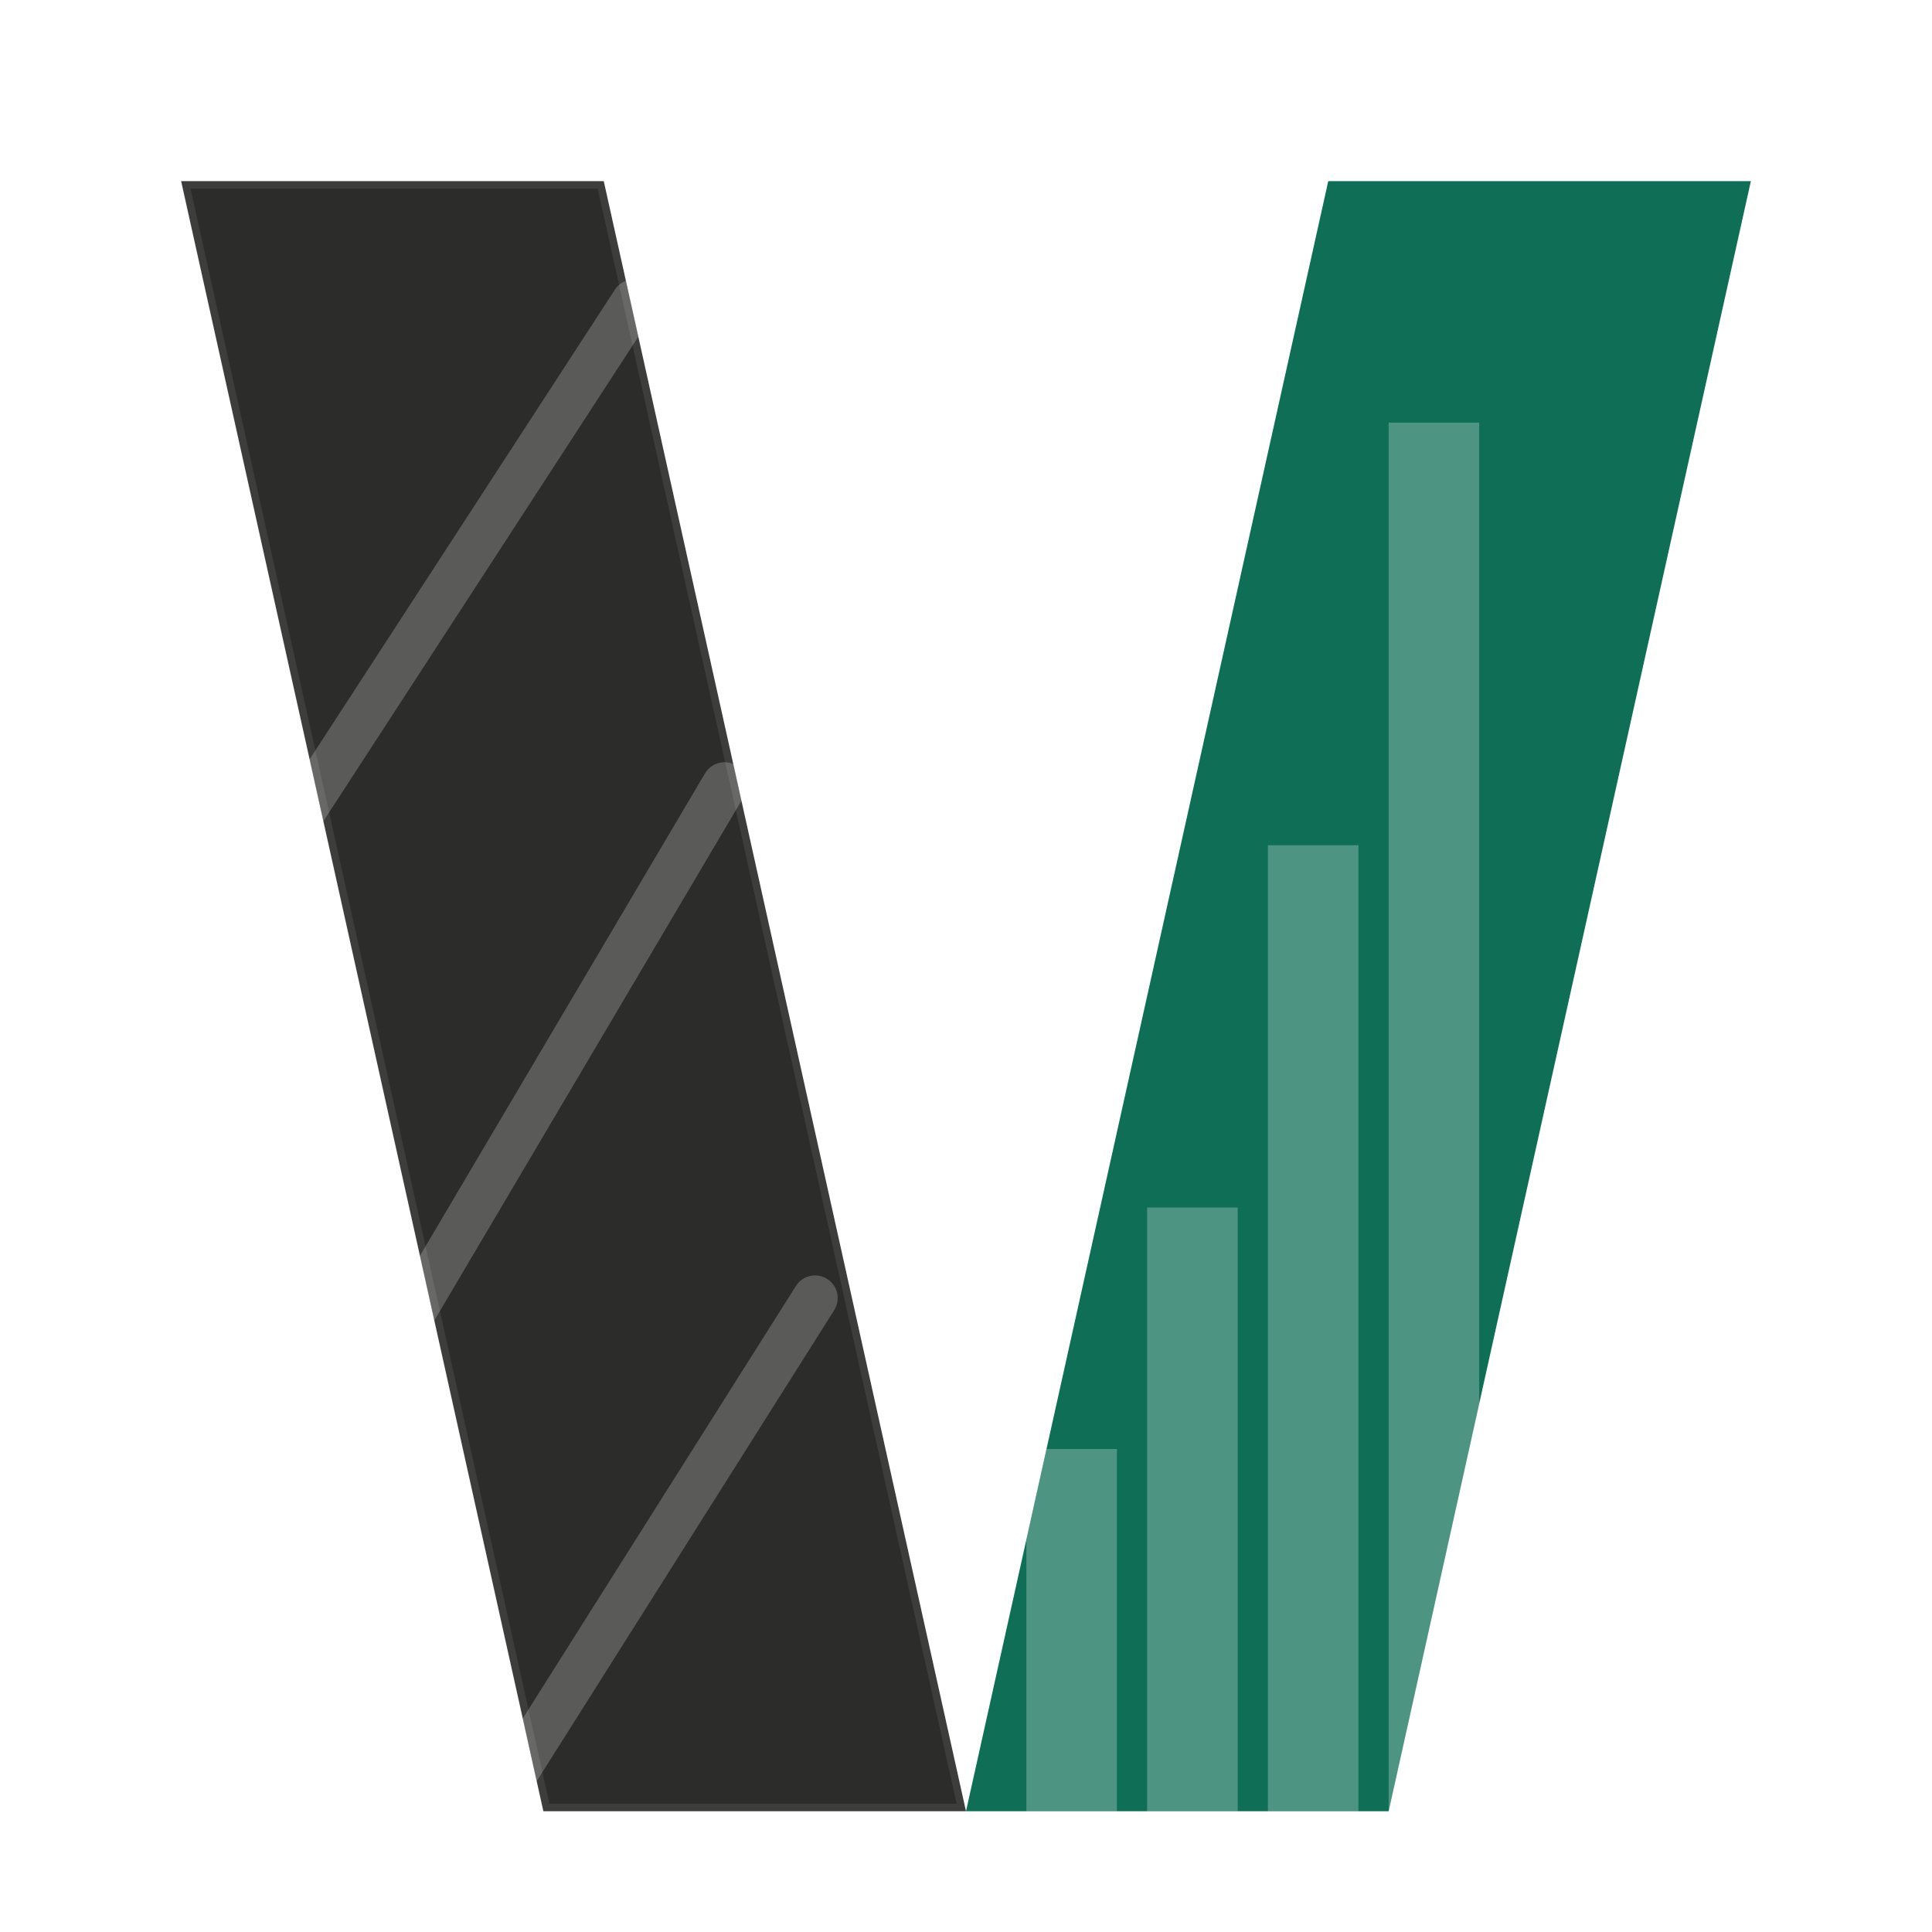
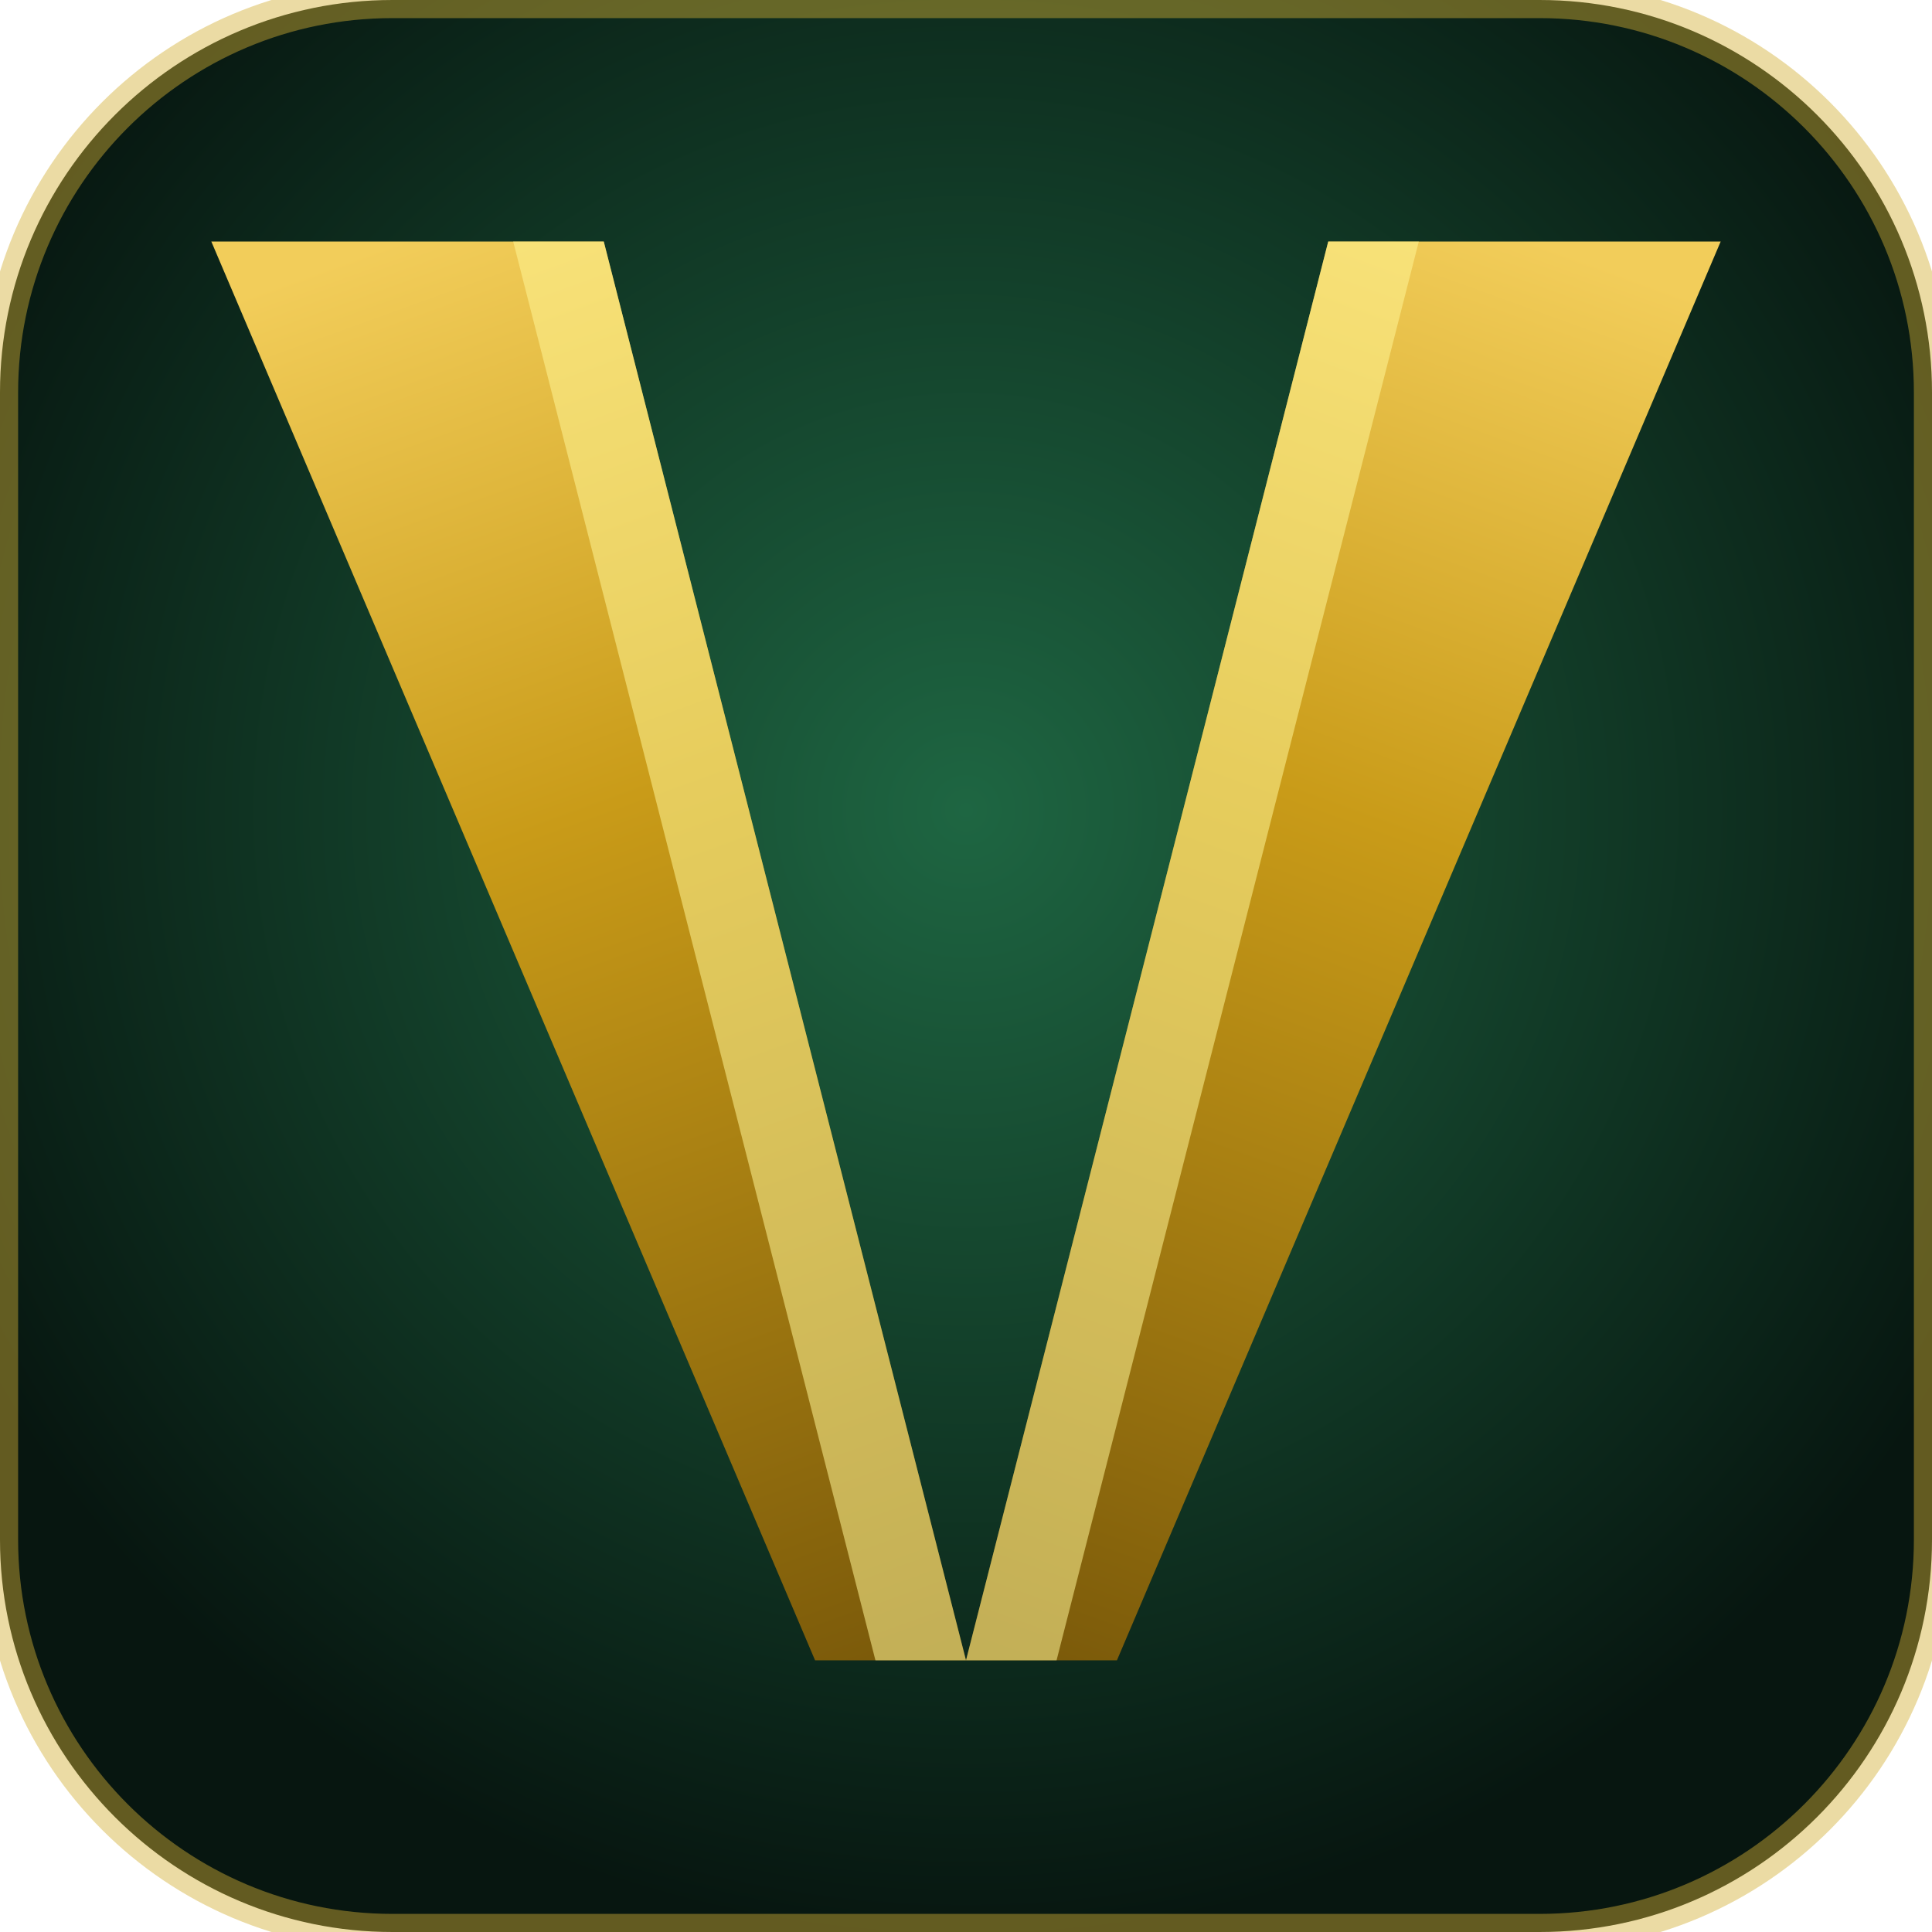
<svg xmlns="http://www.w3.org/2000/svg" viewBox="0 0 64 64" fill="none" role="img" aria-label="Vice to Value">
  <defs>
-     <clipPath id="fav-l">
-       <polygon points="6,6 20,6 32,60 18,60" />
-     </clipPath>
-     <clipPath id="fav-r">
-       <polygon points="32,60 46,60 58,6 44,6" />
-     </clipPath>
+     <radialGradient id="fav-bg" cx="50%" cy="42%" r="58%">
+       <stop offset="0%" stop-color="#1E6642" />
+       <stop offset="100%" stop-color="#071610" />
+     </radialGradient>
+     <linearGradient id="fav-gL" x1="13" y1="8" x2="30" y2="55" gradientUnits="userSpaceOnUse">
+       <stop offset="0%" stop-color="#F2CD5A" />
+       <stop offset="40%" stop-color="#C99B18" />
+       <stop offset="100%" stop-color="#7B5A0A" />
+     </linearGradient>
+     <linearGradient id="fav-gR" x1="51" y1="8" x2="34" y2="55" gradientUnits="userSpaceOnUse">
+       <stop offset="0%" stop-color="#F2CD5A" />
+       <stop offset="40%" stop-color="#C99B18" />
+       <stop offset="100%" stop-color="#7B5A0A" />
+     </linearGradient>
  </defs>
-   <polygon points="6,6 20,6 32,60 18,60" fill="#2C2C2A" stroke="rgba(255,255,255,0.08)" stroke-width="0.5" />
-   <g clip-path="url(#fav-l)" fill="none" stroke="rgba(255,255,255,0.22)" stroke-width="1.5" stroke-linecap="round">
-     <line x1="21" y1="10" x2="8" y2="30" />
-     <line x1="24" y1="26" x2="11" y2="48" />
-     <line x1="27" y1="43" x2="15" y2="62" />
-   </g>
-   <polygon points="32,60 46,60 58,6 44,6" fill="#0F6E56" />
-   <g clip-path="url(#fav-r)" fill="rgba(255,255,255,0.26)">
-     <rect x="34" y="48" width="3" height="12" />
-     <rect x="38" y="40" width="3" height="20" />
-     <rect x="42" y="28" width="3" height="32" />
-     <rect x="46" y="14" width="3" height="46" />
-   </g>
+   <rect width="64" height="64" rx="13" fill="url(#fav-bg)" />
+   <rect width="64" height="64" rx="13" fill="none" stroke="rgba(212,175,55,0.45)" stroke-width="1.2" />
+   <polygon points="7,8 20,8 32,55 27,55" fill="url(#fav-gL)" />
+   <polygon points="17,8 20,8 32,55 29,55" fill="rgba(255,245,150,0.55)" />
+   <polygon points="57,8 44,8 32,55 37,55" fill="url(#fav-gR)" />
+   <polygon points="47,8 44,8 32,55 35,55" fill="rgba(255,245,150,0.55)" />
</svg>
